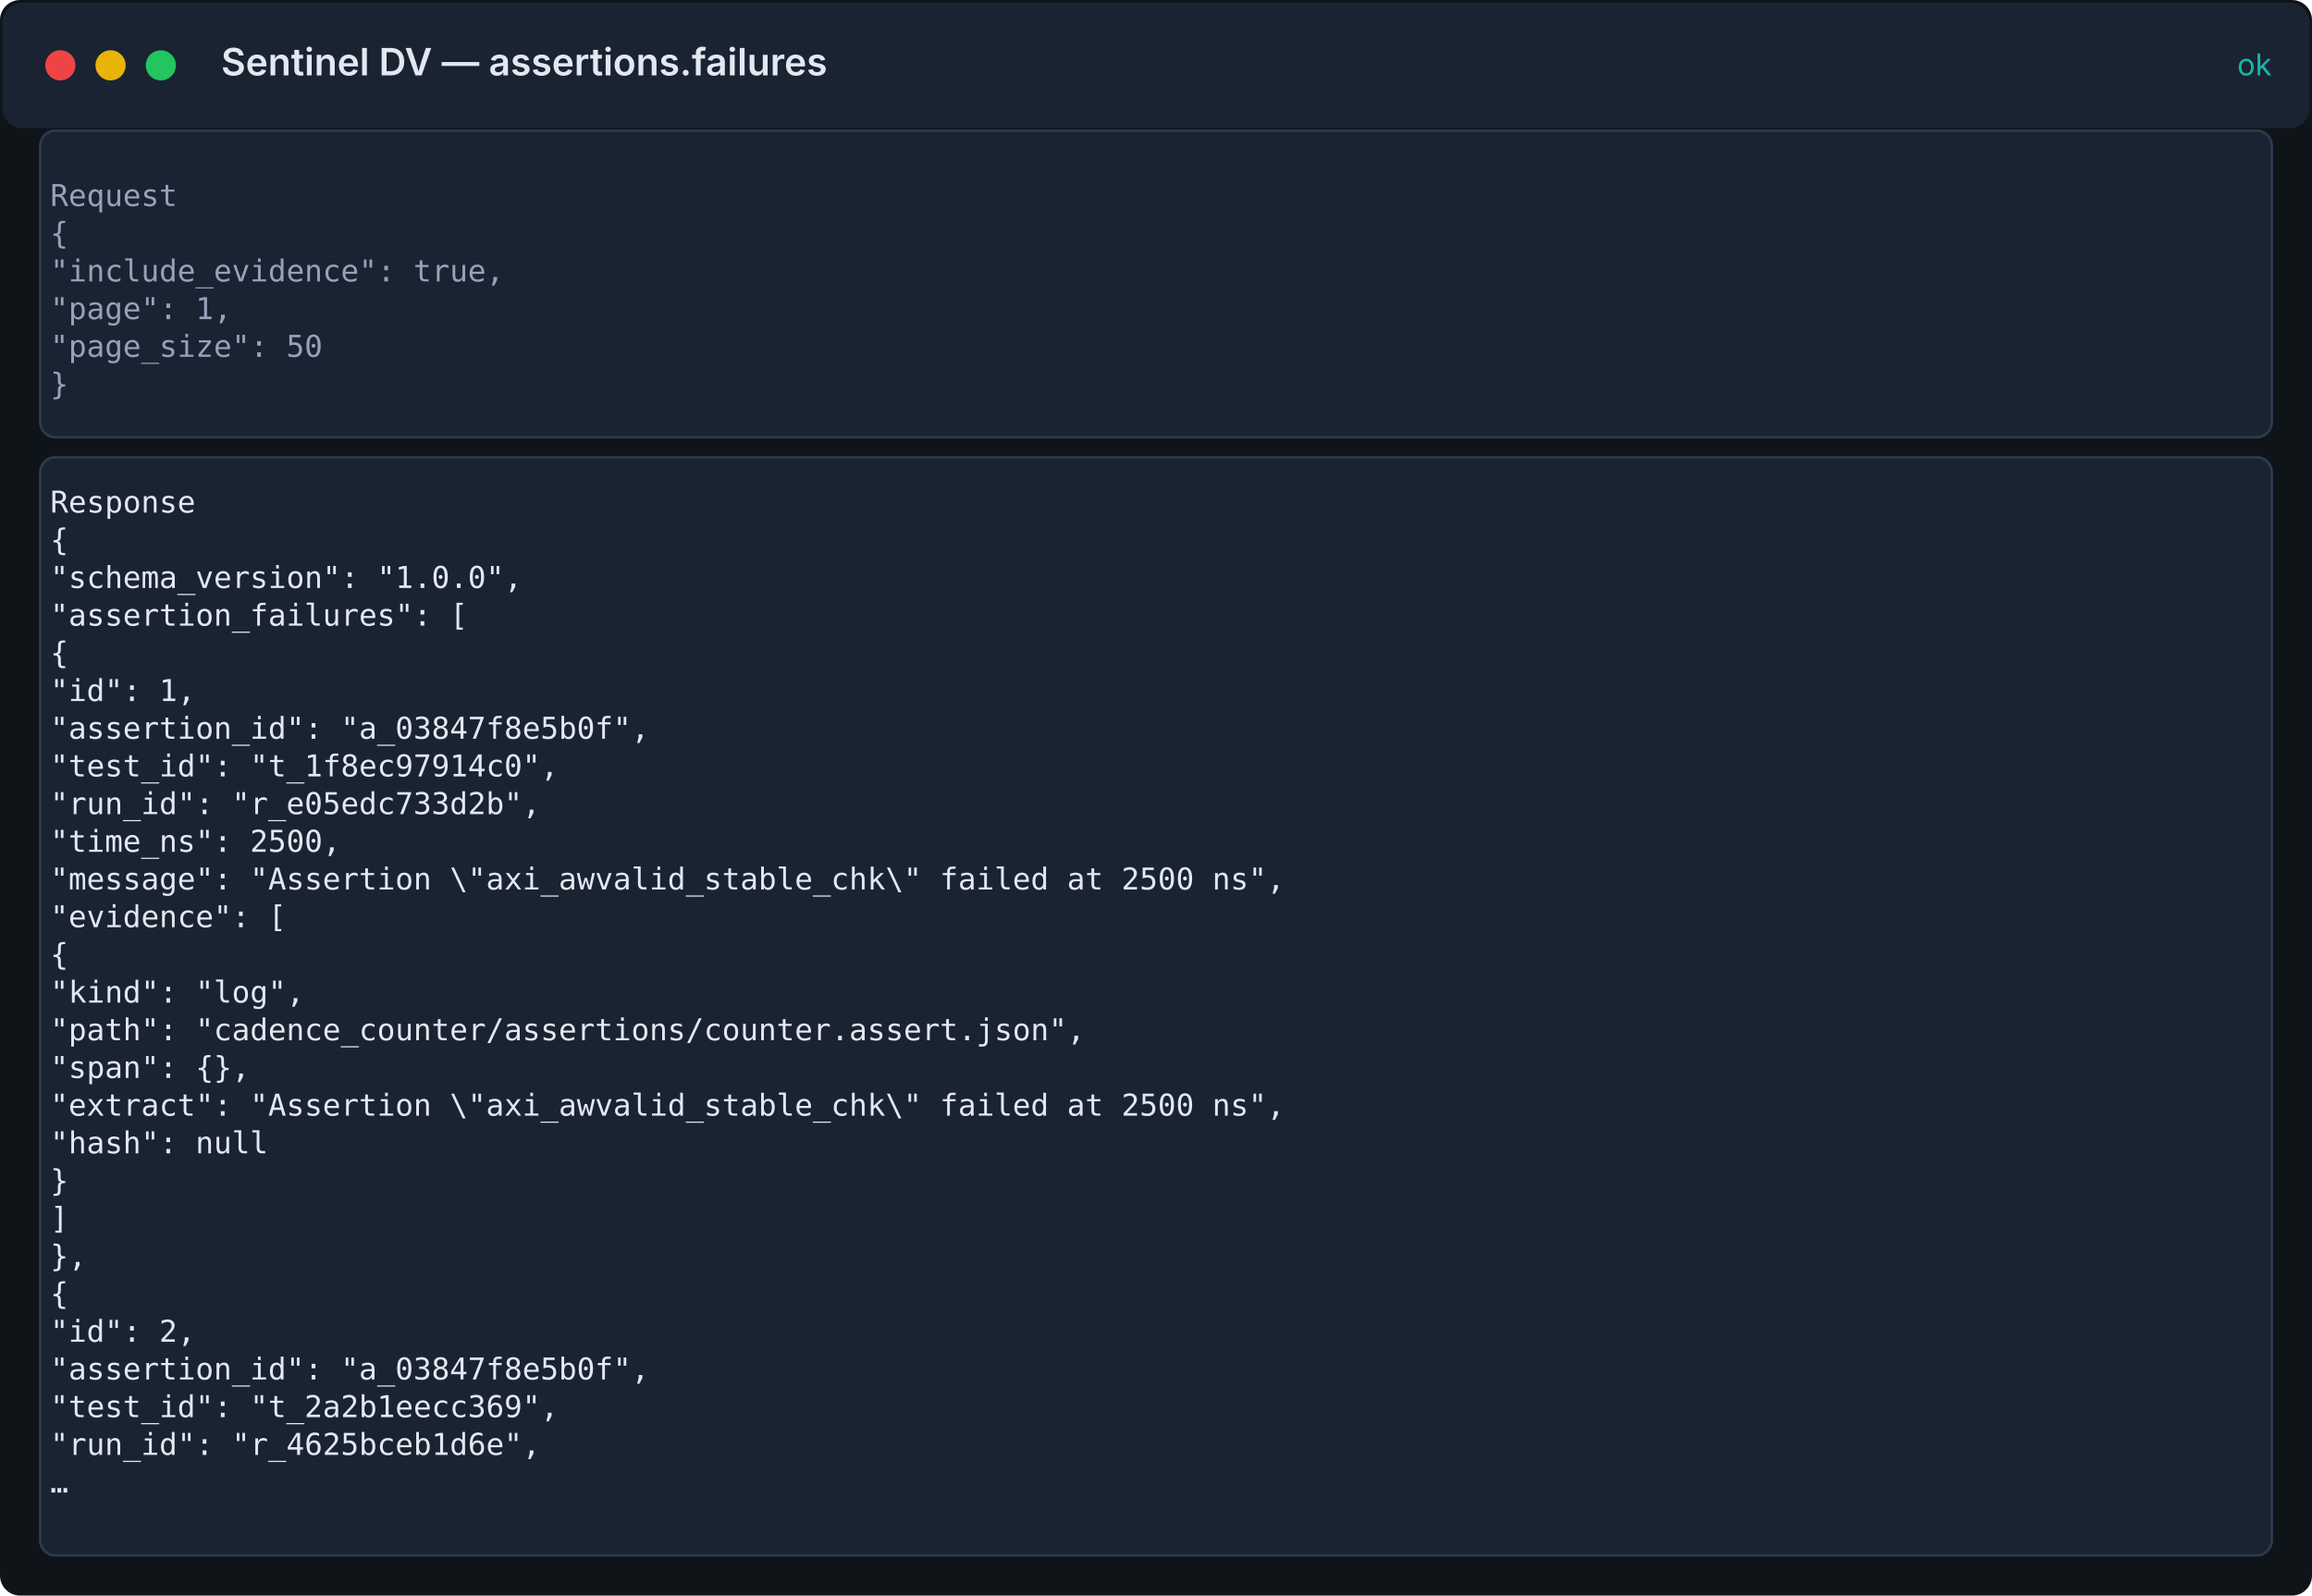
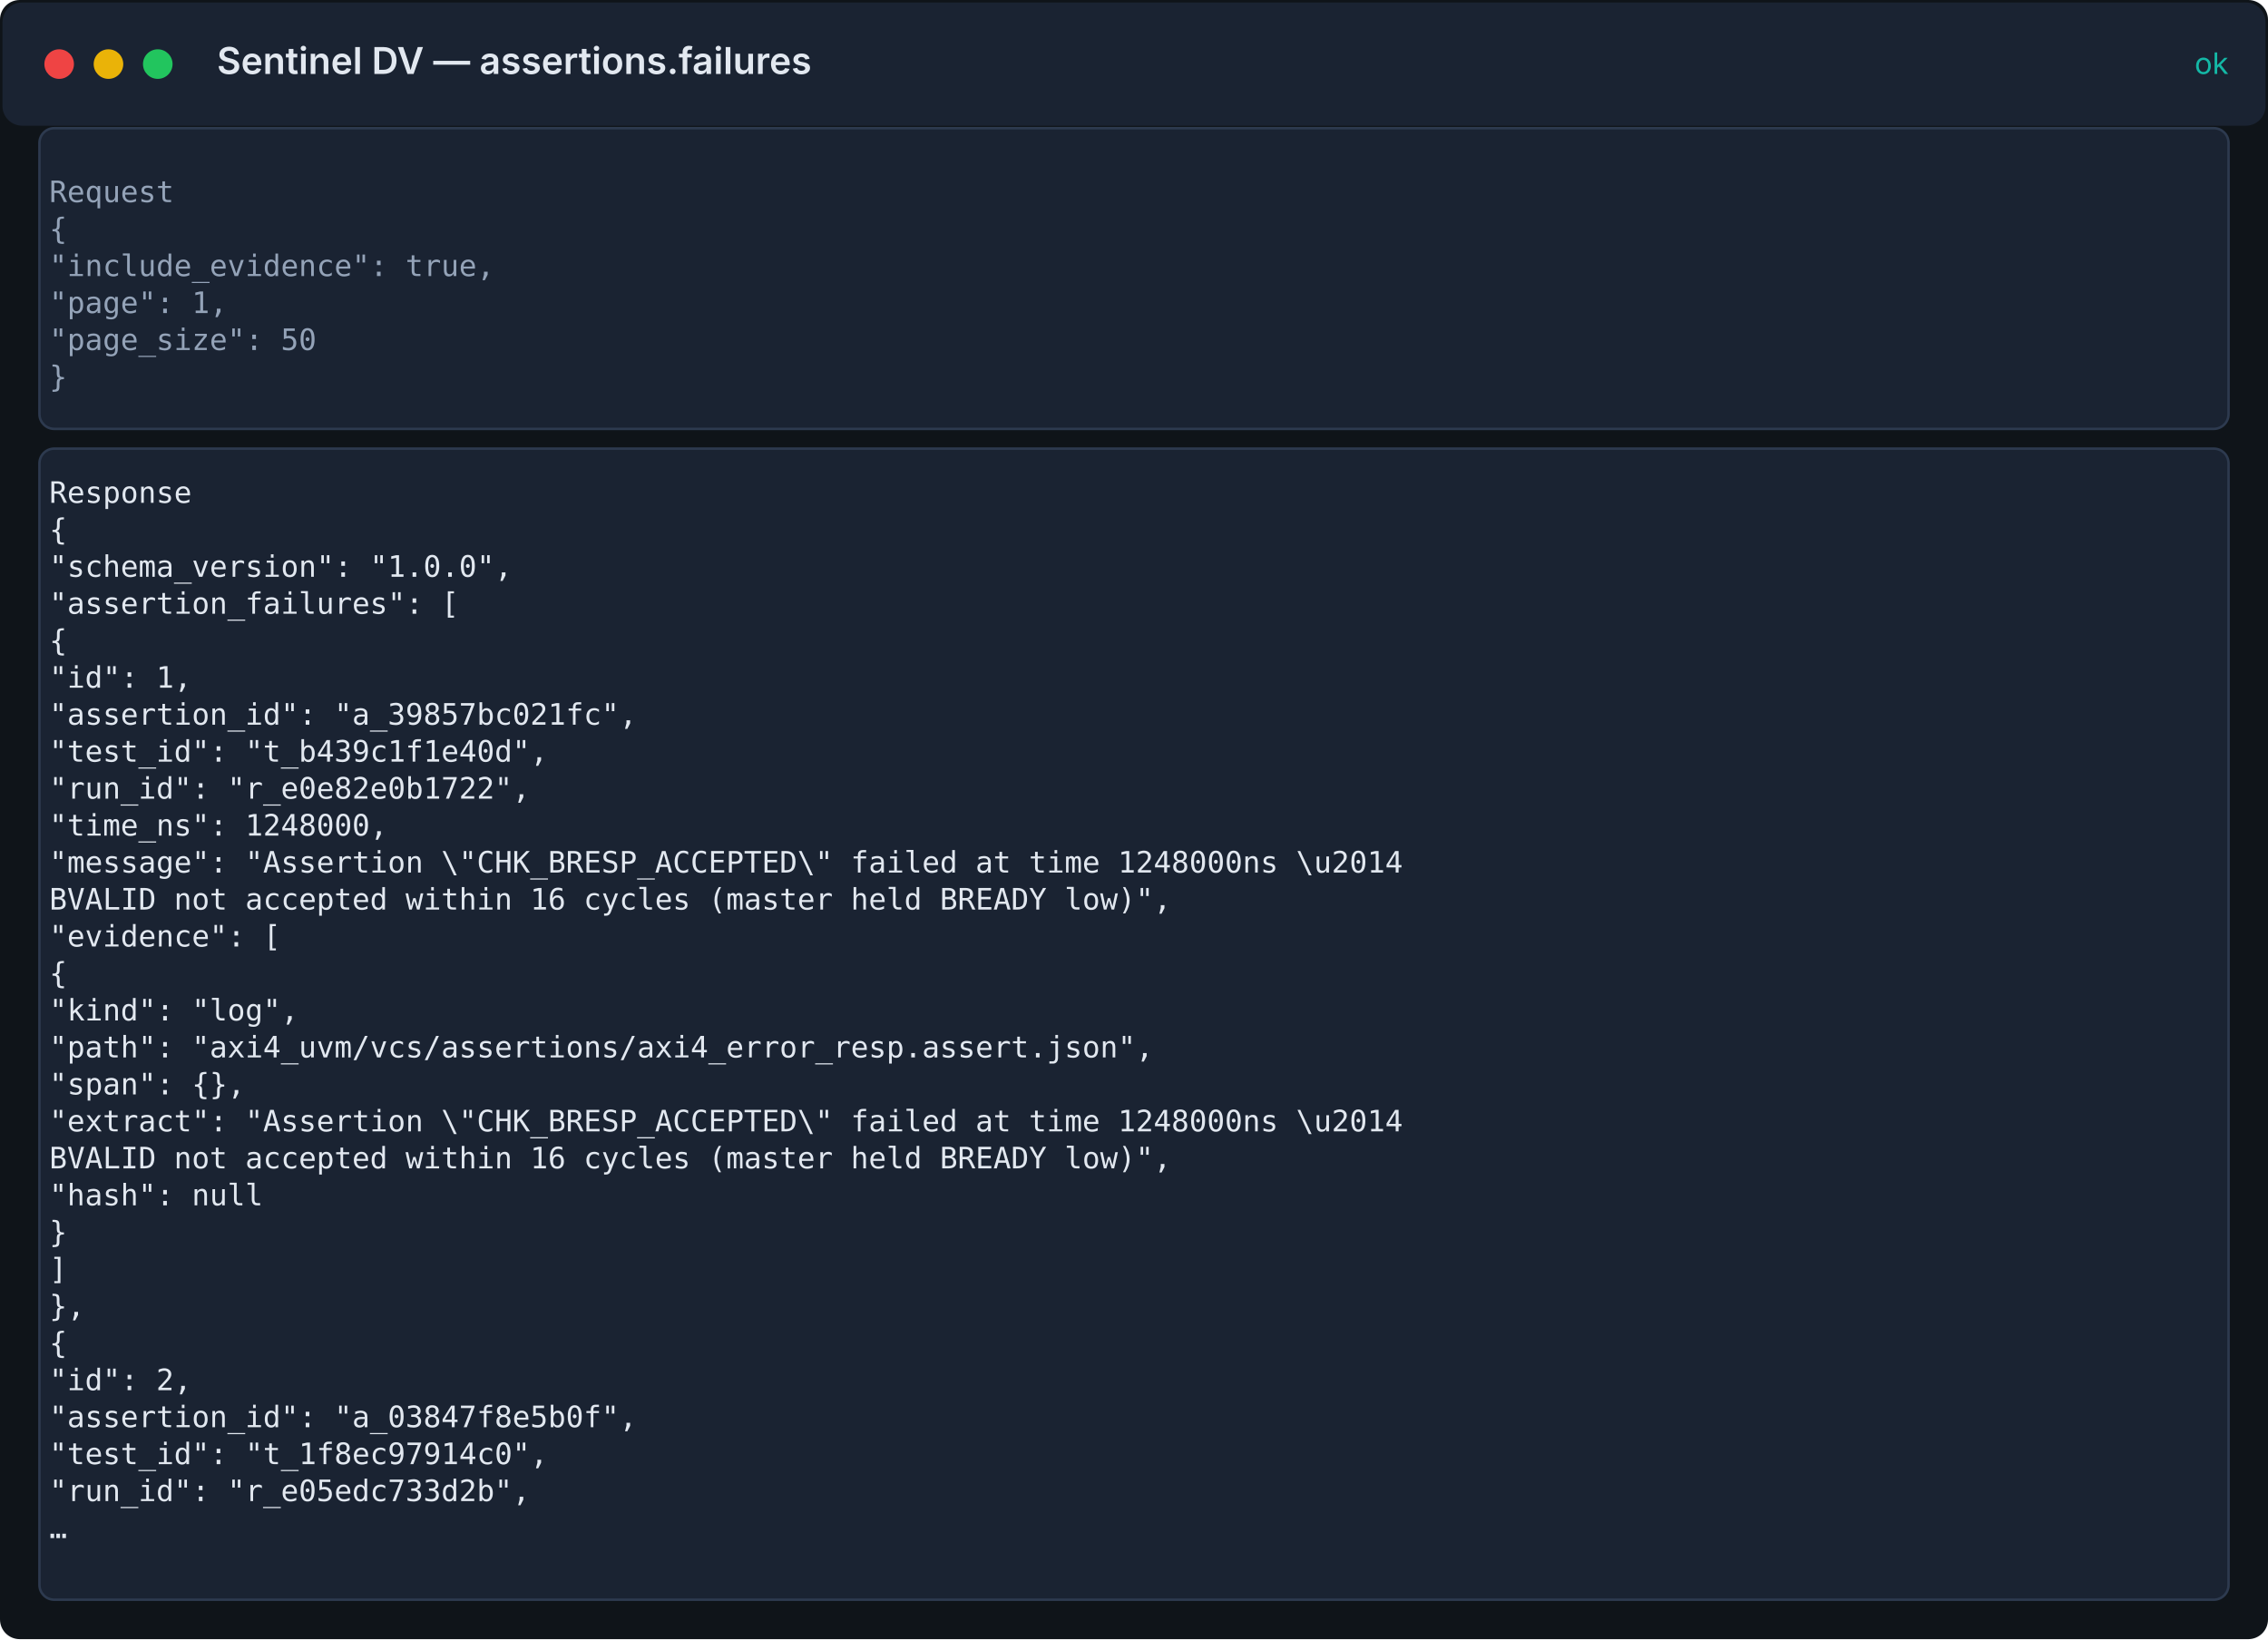
- <svg xmlns="http://www.w3.org/2000/svg" width="920" height="635" viewBox="0 0 920 635">
+ <svg xmlns="http://www.w3.org/2000/svg" width="920" height="665" viewBox="0 0 920 665">
  <rect width="100%" height="100%" fill="#0f1419" rx="8" />
  <rect x="1" y="1" width="918" height="50" fill="#1a2332" rx="8" />
  <circle cx="24" cy="26" r="6" fill="#ef4444" />
  <circle cx="44" cy="26" r="6" fill="#eab308" />
  <circle cx="64" cy="26" r="6" fill="#22c55e" />
  <text x="88" y="30" fill="#e2e8f0" font-family="Inter, system-ui, sans-serif" font-size="15" font-weight="600">Sentinel DV — assertions.failures</text>
  <text x="904" y="30" fill="#14b8a6" font-family="Inter, system-ui, sans-serif" font-size="12" text-anchor="end">ok</text>
  <rect x="16" y="52" width="888" height="122" fill="#1a2332" stroke="#2d3a4f" rx="6" />
  <text x="20" y="82" fill="#94a3b8" font-family="ui-monospace, 'Fira Code', 'SF Mono', Menlo, monospace" font-size="12">Request</text>
  <text x="20" y="97" fill="#94a3b8" font-family="ui-monospace, 'Fira Code', 'SF Mono', Menlo, monospace" font-size="12">{</text>
  <text x="20" y="112" fill="#94a3b8" font-family="ui-monospace, 'Fira Code', 'SF Mono', Menlo, monospace" font-size="12">  "include_evidence": true,</text>
  <text x="20" y="127" fill="#94a3b8" font-family="ui-monospace, 'Fira Code', 'SF Mono', Menlo, monospace" font-size="12">  "page": 1,</text>
  <text x="20" y="142" fill="#94a3b8" font-family="ui-monospace, 'Fira Code', 'SF Mono', Menlo, monospace" font-size="12">  "page_size": 50</text>
  <text x="20" y="157" fill="#94a3b8" font-family="ui-monospace, 'Fira Code', 'SF Mono', Menlo, monospace" font-size="12">}</text>
-   <rect x="16" y="182" width="888" height="437" fill="#1a2332" stroke="#2d3a4f" rx="6" />
+   <rect x="16" y="182" width="888" height="467" fill="#1a2332" stroke="#2d3a4f" rx="6" />
  <text x="20" y="204" fill="#e2e8f0" font-family="ui-monospace, 'Fira Code', 'SF Mono', Menlo, monospace" font-size="12">Response</text>
  <text x="20" y="219" fill="#e2e8f0" font-family="ui-monospace, 'Fira Code', 'SF Mono', Menlo, monospace" font-size="12">{</text>
  <text x="20" y="234" fill="#e2e8f0" font-family="ui-monospace, 'Fira Code', 'SF Mono', Menlo, monospace" font-size="12">  "schema_version": "1.0.0",</text>
  <text x="20" y="249" fill="#e2e8f0" font-family="ui-monospace, 'Fira Code', 'SF Mono', Menlo, monospace" font-size="12">  "assertion_failures": [</text>
  <text x="20" y="264" fill="#e2e8f0" font-family="ui-monospace, 'Fira Code', 'SF Mono', Menlo, monospace" font-size="12">    {</text>
  <text x="20" y="279" fill="#e2e8f0" font-family="ui-monospace, 'Fira Code', 'SF Mono', Menlo, monospace" font-size="12">      "id": 1,</text>
-   <text x="20" y="294" fill="#e2e8f0" font-family="ui-monospace, 'Fira Code', 'SF Mono', Menlo, monospace" font-size="12">      "assertion_id": "a_03847f8e5b0f",</text>
-   <text x="20" y="309" fill="#e2e8f0" font-family="ui-monospace, 'Fira Code', 'SF Mono', Menlo, monospace" font-size="12">      "test_id": "t_1f8ec97914c0",</text>
-   <text x="20" y="324" fill="#e2e8f0" font-family="ui-monospace, 'Fira Code', 'SF Mono', Menlo, monospace" font-size="12">      "run_id": "r_e05edc733d2b",</text>
-   <text x="20" y="339" fill="#e2e8f0" font-family="ui-monospace, 'Fira Code', 'SF Mono', Menlo, monospace" font-size="12">      "time_ns": 2500,</text>
-   <text x="20" y="354" fill="#e2e8f0" font-family="ui-monospace, 'Fira Code', 'SF Mono', Menlo, monospace" font-size="12">      "message": "Assertion \"axi_awvalid_stable_chk\" failed at 2500 ns",</text>
-   <text x="20" y="369" fill="#e2e8f0" font-family="ui-monospace, 'Fira Code', 'SF Mono', Menlo, monospace" font-size="12">      "evidence": [</text>
-   <text x="20" y="384" fill="#e2e8f0" font-family="ui-monospace, 'Fira Code', 'SF Mono', Menlo, monospace" font-size="12">        {</text>
-   <text x="20" y="399" fill="#e2e8f0" font-family="ui-monospace, 'Fira Code', 'SF Mono', Menlo, monospace" font-size="12">          "kind": "log",</text>
-   <text x="20" y="414" fill="#e2e8f0" font-family="ui-monospace, 'Fira Code', 'SF Mono', Menlo, monospace" font-size="12">          "path": "cadence_counter/assertions/counter.assert.json",</text>
-   <text x="20" y="429" fill="#e2e8f0" font-family="ui-monospace, 'Fira Code', 'SF Mono', Menlo, monospace" font-size="12">          "span": {},</text>
-   <text x="20" y="444" fill="#e2e8f0" font-family="ui-monospace, 'Fira Code', 'SF Mono', Menlo, monospace" font-size="12">          "extract": "Assertion \"axi_awvalid_stable_chk\" failed at 2500 ns",</text>
-   <text x="20" y="459" fill="#e2e8f0" font-family="ui-monospace, 'Fira Code', 'SF Mono', Menlo, monospace" font-size="12">          "hash": null</text>
-   <text x="20" y="474" fill="#e2e8f0" font-family="ui-monospace, 'Fira Code', 'SF Mono', Menlo, monospace" font-size="12">        }</text>
-   <text x="20" y="489" fill="#e2e8f0" font-family="ui-monospace, 'Fira Code', 'SF Mono', Menlo, monospace" font-size="12">      ]</text>
-   <text x="20" y="504" fill="#e2e8f0" font-family="ui-monospace, 'Fira Code', 'SF Mono', Menlo, monospace" font-size="12">    },</text>
-   <text x="20" y="519" fill="#e2e8f0" font-family="ui-monospace, 'Fira Code', 'SF Mono', Menlo, monospace" font-size="12">    {</text>
-   <text x="20" y="534" fill="#e2e8f0" font-family="ui-monospace, 'Fira Code', 'SF Mono', Menlo, monospace" font-size="12">      "id": 2,</text>
-   <text x="20" y="549" fill="#e2e8f0" font-family="ui-monospace, 'Fira Code', 'SF Mono', Menlo, monospace" font-size="12">      "assertion_id": "a_03847f8e5b0f",</text>
-   <text x="20" y="564" fill="#e2e8f0" font-family="ui-monospace, 'Fira Code', 'SF Mono', Menlo, monospace" font-size="12">      "test_id": "t_2a2b1eecc369",</text>
-   <text x="20" y="579" fill="#e2e8f0" font-family="ui-monospace, 'Fira Code', 'SF Mono', Menlo, monospace" font-size="12">      "run_id": "r_4625bceb1d6e",</text>
-   <text x="20" y="594" fill="#e2e8f0" font-family="ui-monospace, 'Fira Code', 'SF Mono', Menlo, monospace" font-size="12">  …</text>
+   <text x="20" y="294" fill="#e2e8f0" font-family="ui-monospace, 'Fira Code', 'SF Mono', Menlo, monospace" font-size="12">      "assertion_id": "a_39857bc021fc",</text>
+   <text x="20" y="309" fill="#e2e8f0" font-family="ui-monospace, 'Fira Code', 'SF Mono', Menlo, monospace" font-size="12">      "test_id": "t_b439c1f1e40d",</text>
+   <text x="20" y="324" fill="#e2e8f0" font-family="ui-monospace, 'Fira Code', 'SF Mono', Menlo, monospace" font-size="12">      "run_id": "r_e0e82e0b1722",</text>
+   <text x="20" y="339" fill="#e2e8f0" font-family="ui-monospace, 'Fira Code', 'SF Mono', Menlo, monospace" font-size="12">      "time_ns": 1248000,</text>
+   <text x="20" y="354" fill="#e2e8f0" font-family="ui-monospace, 'Fira Code', 'SF Mono', Menlo, monospace" font-size="12">      "message": "Assertion \"CHK_BRESP_ACCEPTED\" failed at time 1248000ns \u2014</text>
+   <text x="20" y="369" fill="#e2e8f0" font-family="ui-monospace, 'Fira Code', 'SF Mono', Menlo, monospace" font-size="12">BVALID not accepted within 16 cycles (master held BREADY low)",</text>
+   <text x="20" y="384" fill="#e2e8f0" font-family="ui-monospace, 'Fira Code', 'SF Mono', Menlo, monospace" font-size="12">      "evidence": [</text>
+   <text x="20" y="399" fill="#e2e8f0" font-family="ui-monospace, 'Fira Code', 'SF Mono', Menlo, monospace" font-size="12">        {</text>
+   <text x="20" y="414" fill="#e2e8f0" font-family="ui-monospace, 'Fira Code', 'SF Mono', Menlo, monospace" font-size="12">          "kind": "log",</text>
+   <text x="20" y="429" fill="#e2e8f0" font-family="ui-monospace, 'Fira Code', 'SF Mono', Menlo, monospace" font-size="12">          "path": "axi4_uvm/vcs/assertions/axi4_error_resp.assert.json",</text>
+   <text x="20" y="444" fill="#e2e8f0" font-family="ui-monospace, 'Fira Code', 'SF Mono', Menlo, monospace" font-size="12">          "span": {},</text>
+   <text x="20" y="459" fill="#e2e8f0" font-family="ui-monospace, 'Fira Code', 'SF Mono', Menlo, monospace" font-size="12">          "extract": "Assertion \"CHK_BRESP_ACCEPTED\" failed at time 1248000ns \u2014</text>
+   <text x="20" y="474" fill="#e2e8f0" font-family="ui-monospace, 'Fira Code', 'SF Mono', Menlo, monospace" font-size="12">BVALID not accepted within 16 cycles (master held BREADY low)",</text>
+   <text x="20" y="489" fill="#e2e8f0" font-family="ui-monospace, 'Fira Code', 'SF Mono', Menlo, monospace" font-size="12">          "hash": null</text>
+   <text x="20" y="504" fill="#e2e8f0" font-family="ui-monospace, 'Fira Code', 'SF Mono', Menlo, monospace" font-size="12">        }</text>
+   <text x="20" y="519" fill="#e2e8f0" font-family="ui-monospace, 'Fira Code', 'SF Mono', Menlo, monospace" font-size="12">      ]</text>
+   <text x="20" y="534" fill="#e2e8f0" font-family="ui-monospace, 'Fira Code', 'SF Mono', Menlo, monospace" font-size="12">    },</text>
+   <text x="20" y="549" fill="#e2e8f0" font-family="ui-monospace, 'Fira Code', 'SF Mono', Menlo, monospace" font-size="12">    {</text>
+   <text x="20" y="564" fill="#e2e8f0" font-family="ui-monospace, 'Fira Code', 'SF Mono', Menlo, monospace" font-size="12">      "id": 2,</text>
+   <text x="20" y="579" fill="#e2e8f0" font-family="ui-monospace, 'Fira Code', 'SF Mono', Menlo, monospace" font-size="12">      "assertion_id": "a_03847f8e5b0f",</text>
+   <text x="20" y="594" fill="#e2e8f0" font-family="ui-monospace, 'Fira Code', 'SF Mono', Menlo, monospace" font-size="12">      "test_id": "t_1f8ec97914c0",</text>
+   <text x="20" y="609" fill="#e2e8f0" font-family="ui-monospace, 'Fira Code', 'SF Mono', Menlo, monospace" font-size="12">      "run_id": "r_e05edc733d2b",</text>
+   <text x="20" y="624" fill="#e2e8f0" font-family="ui-monospace, 'Fira Code', 'SF Mono', Menlo, monospace" font-size="12">  …</text>
</svg>
